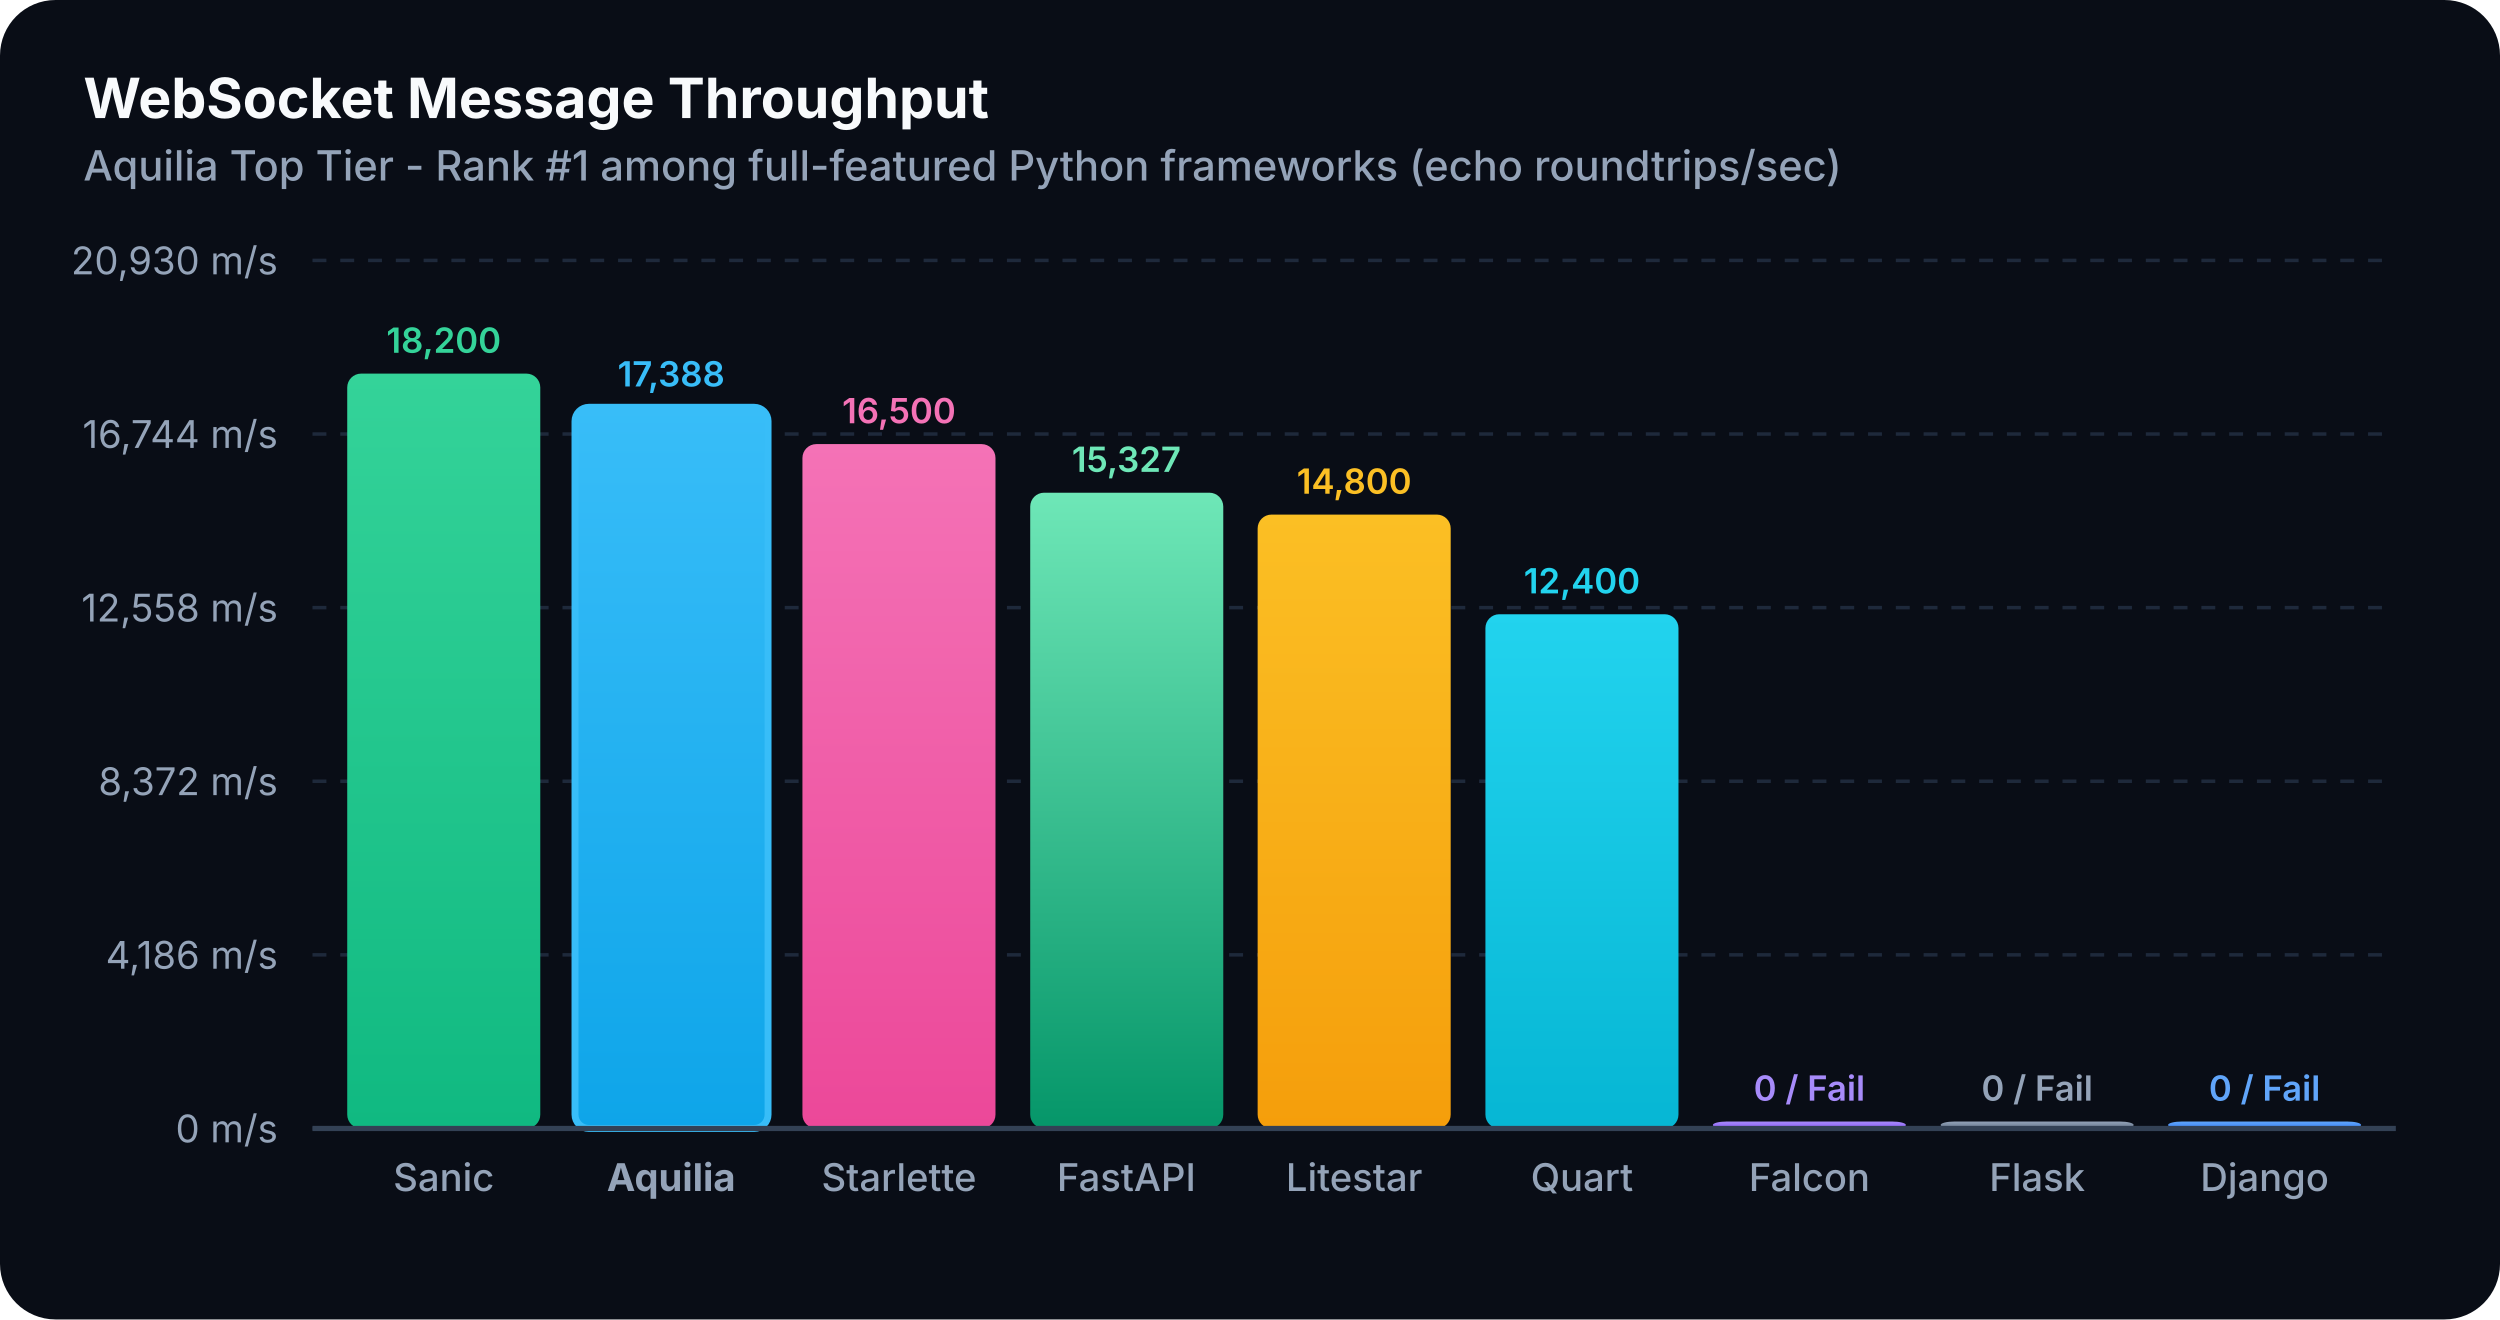
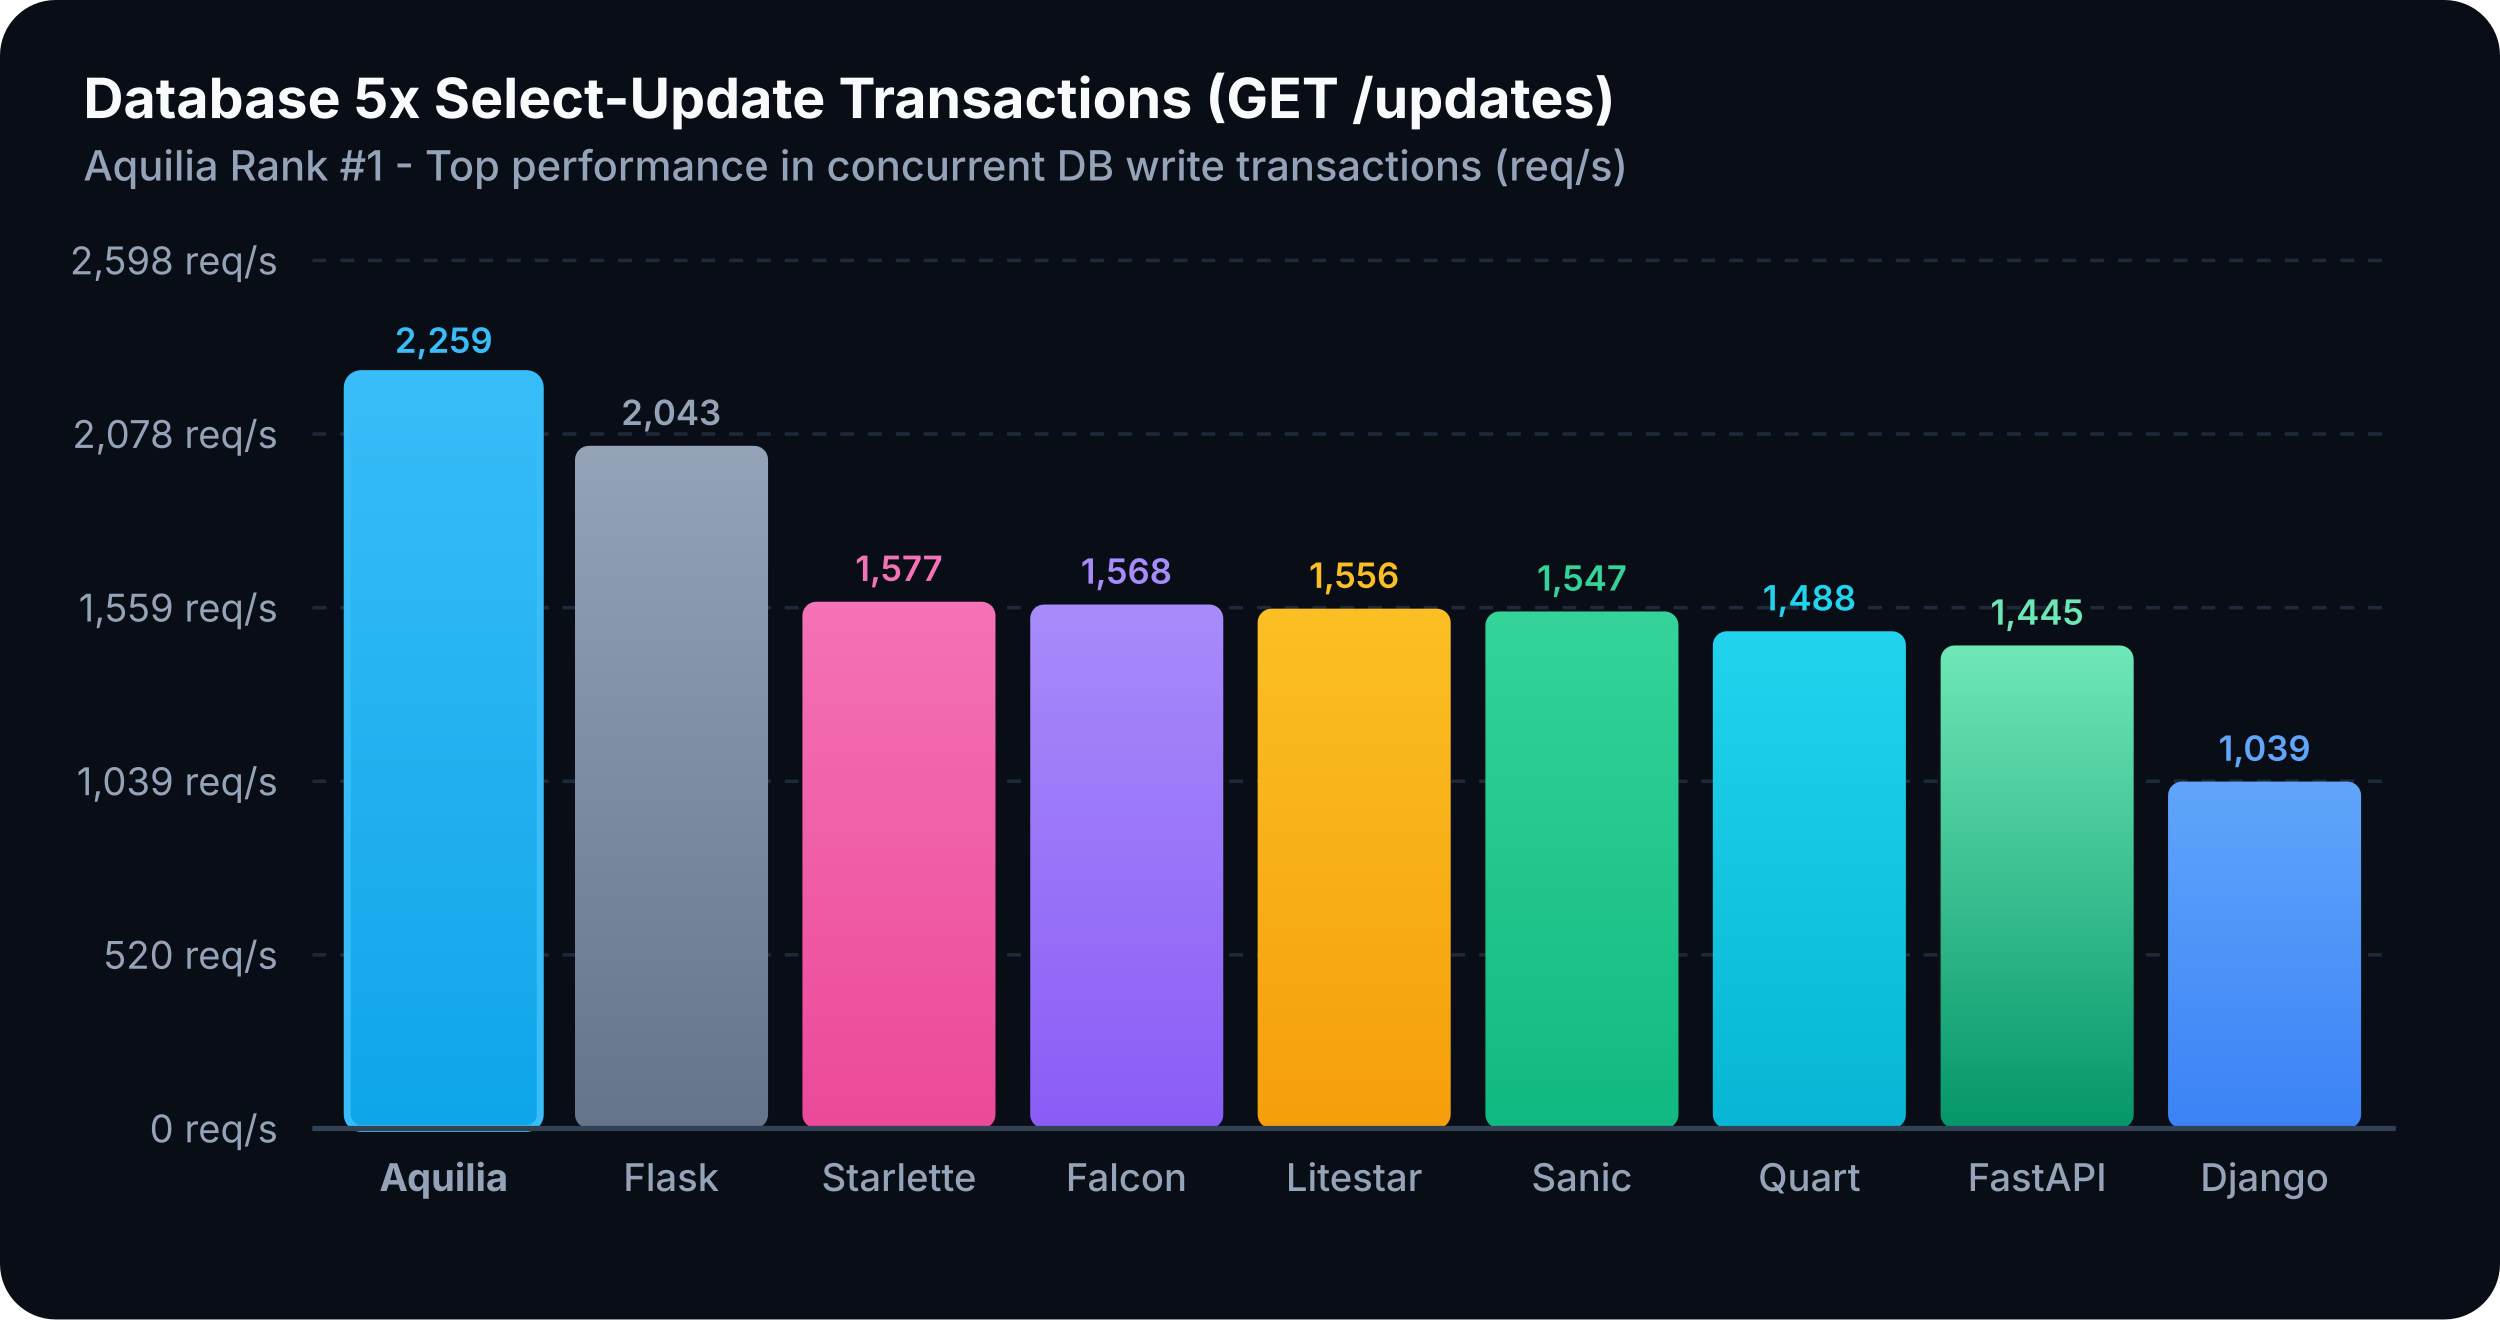
<svg xmlns="http://www.w3.org/2000/svg" viewBox="0 0 720 380" width="100%" height="100%">
  <style>
    .bg { fill: #090d16; rx: 16px; }
    .title { font-family: system-ui, -apple-system, sans-serif; font-size: 16px; font-weight: 700; fill: #f8fafc; }
    .subtitle { font-family: system-ui, -apple-system, sans-serif; font-size: 12px; font-weight: 500; fill: #94a3b8; }
    .axis-label { font-family: system-ui, -apple-system, sans-serif; font-size: 11px; fill: #94a3b8; }
    .bar-value { font-family: system-ui, -apple-system, sans-serif; font-size: 10px; font-weight: 600; }
    .grid-line { stroke: #1e293b; stroke-width: 1; stroke-dasharray: 4 4; }
    .axis-line { stroke: #334155; stroke-width: 1.5; }
  </style>
  <defs>
    <linearGradient id="grad-aquilia" x1="0%" y1="100%" x2="0%" y2="0%">
      <stop offset="0%" stop-color="#0ea5e9" />
      <stop offset="100%" stop-color="#38bdf8" />
    </linearGradient>
    <linearGradient id="grad-falcon" x1="0%" y1="100%" x2="0%" y2="0%">
      <stop offset="0%" stop-color="#8b5cf6" />
      <stop offset="100%" stop-color="#a78bfa" />
    </linearGradient>
    <linearGradient id="grad-starlette" x1="0%" y1="100%" x2="0%" y2="0%">
      <stop offset="0%" stop-color="#ec4899" />
      <stop offset="100%" stop-color="#f472b6" />
    </linearGradient>
    <linearGradient id="grad-litestar" x1="0%" y1="100%" x2="0%" y2="0%">
      <stop offset="0%" stop-color="#f59e0b" />
      <stop offset="100%" stop-color="#fbbf24" />
    </linearGradient>
    <linearGradient id="grad-sanic" x1="0%" y1="100%" x2="0%" y2="0%">
      <stop offset="0%" stop-color="#10b981" />
      <stop offset="100%" stop-color="#34d399" />
    </linearGradient>
    <linearGradient id="grad-quart" x1="0%" y1="100%" x2="0%" y2="0%">
      <stop offset="0%" stop-color="#06b6d4" />
      <stop offset="100%" stop-color="#22d3ee" />
    </linearGradient>
    <linearGradient id="grad-fastapi" x1="0%" y1="100%" x2="0%" y2="0%">
      <stop offset="0%" stop-color="#059669" />
      <stop offset="100%" stop-color="#6ee7b7" />
    </linearGradient>
    <linearGradient id="grad-django" x1="0%" y1="100%" x2="0%" y2="0%">
      <stop offset="0%" stop-color="#3b82f6" />
      <stop offset="100%" stop-color="#60a5fa" />
    </linearGradient>
    <linearGradient id="grad-flask" x1="0%" y1="100%" x2="0%" y2="0%">
      <stop offset="0%" stop-color="#64748b" />
      <stop offset="100%" stop-color="#94a3b8" />
    </linearGradient>
  </defs>
  <rect width="720" height="380" class="bg" />
-   <text x="24" y="34" class="title">WebSocket Message Throughput</text>
-   <text x="24" y="52" class="subtitle">Aquilia Top Tier - Rank #1 among full-featured Python frameworks (echo roundtrips/sec)</text>
+   <text x="24" y="34" class="title">Database 5x Select-Update Transactions (GET /updates)</text>
+   <text x="24" y="52" class="subtitle">Aquilia Rank #1 - Top performance in concurrent DB write transactions (req/s)</text>
  <line x1="90" y1="325.0" x2="690" y2="325.0" class="grid-line" />
-   <text x="80" y="329.0" text-anchor="end" class="axis-label">0 m/s</text>
+   <text x="80" y="329.0" text-anchor="end" class="axis-label">0 req/s</text>
  <line x1="90" y1="275.0" x2="690" y2="275.0" class="grid-line" />
-   <text x="80" y="279.0" text-anchor="end" class="axis-label">4,186 m/s</text>
+   <text x="80" y="279.0" text-anchor="end" class="axis-label">520 req/s</text>
  <line x1="90" y1="225.0" x2="690" y2="225.0" class="grid-line" />
-   <text x="80" y="229.0" text-anchor="end" class="axis-label">8,372 m/s</text>
+   <text x="80" y="229.0" text-anchor="end" class="axis-label">1,039 req/s</text>
  <line x1="90" y1="175.0" x2="690" y2="175.0" class="grid-line" />
-   <text x="80" y="179.0" text-anchor="end" class="axis-label">12,558 m/s</text>
+   <text x="80" y="179.0" text-anchor="end" class="axis-label">1,559 req/s</text>
  <line x1="90" y1="125.0" x2="690" y2="125.0" class="grid-line" />
-   <text x="80" y="129.0" text-anchor="end" class="axis-label">16,744 m/s</text>
+   <text x="80" y="129.0" text-anchor="end" class="axis-label">2,078 req/s</text>
  <line x1="90" y1="75.0" x2="690" y2="75.0" class="grid-line" />
-   <text x="80" y="79.0" text-anchor="end" class="axis-label">20,930 m/s</text>
-   <rect x="100.0" y="107.6" width="55.6" height="217.4" fill="url(#grad-sanic)" rx="4" />
-   <text x="127.8" y="101.6" text-anchor="middle" fill="#34d399" class="bar-value">18,200</text>
-   <text x="127.8" y="343" text-anchor="middle" fill="#94a3b8" class="axis-label" font-weight="500">Sanic</text>
-   <rect x="165.6" y="117.3" width="55.6" height="207.7" fill="url(#grad-aquilia)" rx="4" stroke="#38bdf8" stroke-width="2" />
-   <text x="193.3" y="111.3" text-anchor="middle" fill="#38bdf8" class="bar-value">17,388</text>
-   <text x="193.3" y="343" text-anchor="middle" fill="#38bdf8" class="axis-label" font-weight="700">Aquilia</text>
-   <rect x="231.1" y="127.9" width="55.6" height="197.1" fill="url(#grad-starlette)" rx="4" />
-   <text x="258.9" y="121.9" text-anchor="middle" fill="#f472b6" class="bar-value">16,500</text>
+   <text x="80" y="79.0" text-anchor="end" class="axis-label">2,598 req/s</text>
+   <rect x="100.0" y="107.6" width="55.6" height="217.4" fill="url(#grad-aquilia)" rx="4" stroke="#38bdf8" stroke-width="2" />
+   <text x="127.8" y="101.6" text-anchor="middle" fill="#38bdf8" class="bar-value">2,259</text>
+   <text x="127.8" y="343" text-anchor="middle" fill="#38bdf8" class="axis-label" font-weight="700">Aquilia</text>
+   <rect x="165.6" y="128.4" width="55.6" height="196.6" fill="url(#grad-flask)" rx="4" />
+   <text x="193.3" y="122.4" text-anchor="middle" fill="#94a3b8" class="bar-value">2,043</text>
+   <text x="193.3" y="343" text-anchor="middle" fill="#94a3b8" class="axis-label" font-weight="500">Flask</text>
+   <rect x="231.1" y="173.3" width="55.6" height="151.7" fill="url(#grad-starlette)" rx="4" />
+   <text x="258.9" y="167.3" text-anchor="middle" fill="#f472b6" class="bar-value">1,577</text>
  <text x="258.9" y="343" text-anchor="middle" fill="#94a3b8" class="axis-label" font-weight="500">Starlette</text>
-   <rect x="296.7" y="141.9" width="55.6" height="183.1" fill="url(#grad-fastapi)" rx="4" />
-   <text x="324.4" y="135.9" text-anchor="middle" fill="#6ee7b7" class="bar-value">15,327</text>
-   <text x="324.4" y="343" text-anchor="middle" fill="#94a3b8" class="axis-label" font-weight="500">FastAPI</text>
-   <rect x="362.2" y="148.2" width="55.6" height="176.8" fill="url(#grad-litestar)" rx="4" />
-   <text x="390.0" y="142.2" text-anchor="middle" fill="#fbbf24" class="bar-value">14,800</text>
+   <rect x="296.7" y="174.1" width="55.6" height="150.9" fill="url(#grad-falcon)" rx="4" />
+   <text x="324.4" y="168.1" text-anchor="middle" fill="#a78bfa" class="bar-value">1,568</text>
+   <text x="324.4" y="343" text-anchor="middle" fill="#94a3b8" class="axis-label" font-weight="500">Falcon</text>
+   <rect x="362.2" y="175.3" width="55.6" height="149.7" fill="url(#grad-litestar)" rx="4" />
+   <text x="390.0" y="169.3" text-anchor="middle" fill="#fbbf24" class="bar-value">1,556</text>
  <text x="390.0" y="343" text-anchor="middle" fill="#94a3b8" class="axis-label" font-weight="500">Litestar</text>
-   <rect x="427.8" y="176.9" width="55.6" height="148.1" fill="url(#grad-quart)" rx="4" />
-   <text x="455.6" y="170.9" text-anchor="middle" fill="#22d3ee" class="bar-value">12,400</text>
-   <text x="455.6" y="343" text-anchor="middle" fill="#94a3b8" class="axis-label" font-weight="500">Quart</text>
-   <rect x="493.3" y="323.0" width="55.6" height="2.0" fill="url(#grad-falcon)" rx="4" />
-   <text x="521.1" y="317.0" text-anchor="middle" fill="#a78bfa" class="bar-value">0 / Fail</text>
-   <text x="521.1" y="343" text-anchor="middle" fill="#94a3b8" class="axis-label" font-weight="500">Falcon</text>
-   <rect x="558.9" y="323.0" width="55.6" height="2.0" fill="url(#grad-flask)" rx="4" />
-   <text x="586.7" y="317.0" text-anchor="middle" fill="#94a3b8" class="bar-value">0 / Fail</text>
-   <text x="586.7" y="343" text-anchor="middle" fill="#94a3b8" class="axis-label" font-weight="500">Flask</text>
-   <rect x="624.4" y="323.0" width="55.6" height="2.0" fill="url(#grad-django)" rx="4" />
-   <text x="652.2" y="317.0" text-anchor="middle" fill="#60a5fa" class="bar-value">0 / Fail</text>
+   <rect x="427.8" y="176.1" width="55.6" height="148.9" fill="url(#grad-sanic)" rx="4" />
+   <text x="455.6" y="170.1" text-anchor="middle" fill="#34d399" class="bar-value">1,547</text>
+   <text x="455.6" y="343" text-anchor="middle" fill="#94a3b8" class="axis-label" font-weight="500">Sanic</text>
+   <rect x="493.3" y="181.8" width="55.6" height="143.2" fill="url(#grad-quart)" rx="4" />
+   <text x="521.1" y="175.8" text-anchor="middle" fill="#22d3ee" class="bar-value">1,488</text>
+   <text x="521.1" y="343" text-anchor="middle" fill="#94a3b8" class="axis-label" font-weight="500">Quart</text>
+   <rect x="558.9" y="185.9" width="55.6" height="139.1" fill="url(#grad-fastapi)" rx="4" />
+   <text x="586.7" y="179.9" text-anchor="middle" fill="#6ee7b7" class="bar-value">1,445</text>
+   <text x="586.7" y="343" text-anchor="middle" fill="#94a3b8" class="axis-label" font-weight="500">FastAPI</text>
+   <rect x="624.4" y="225.1" width="55.6" height="99.9" fill="url(#grad-django)" rx="4" />
+   <text x="652.2" y="219.1" text-anchor="middle" fill="#60a5fa" class="bar-value">1,039</text>
  <text x="652.2" y="343" text-anchor="middle" fill="#94a3b8" class="axis-label" font-weight="500">Django</text>
  <line x1="90" y1="325" x2="690" y2="325" class="axis-line" />
</svg>
